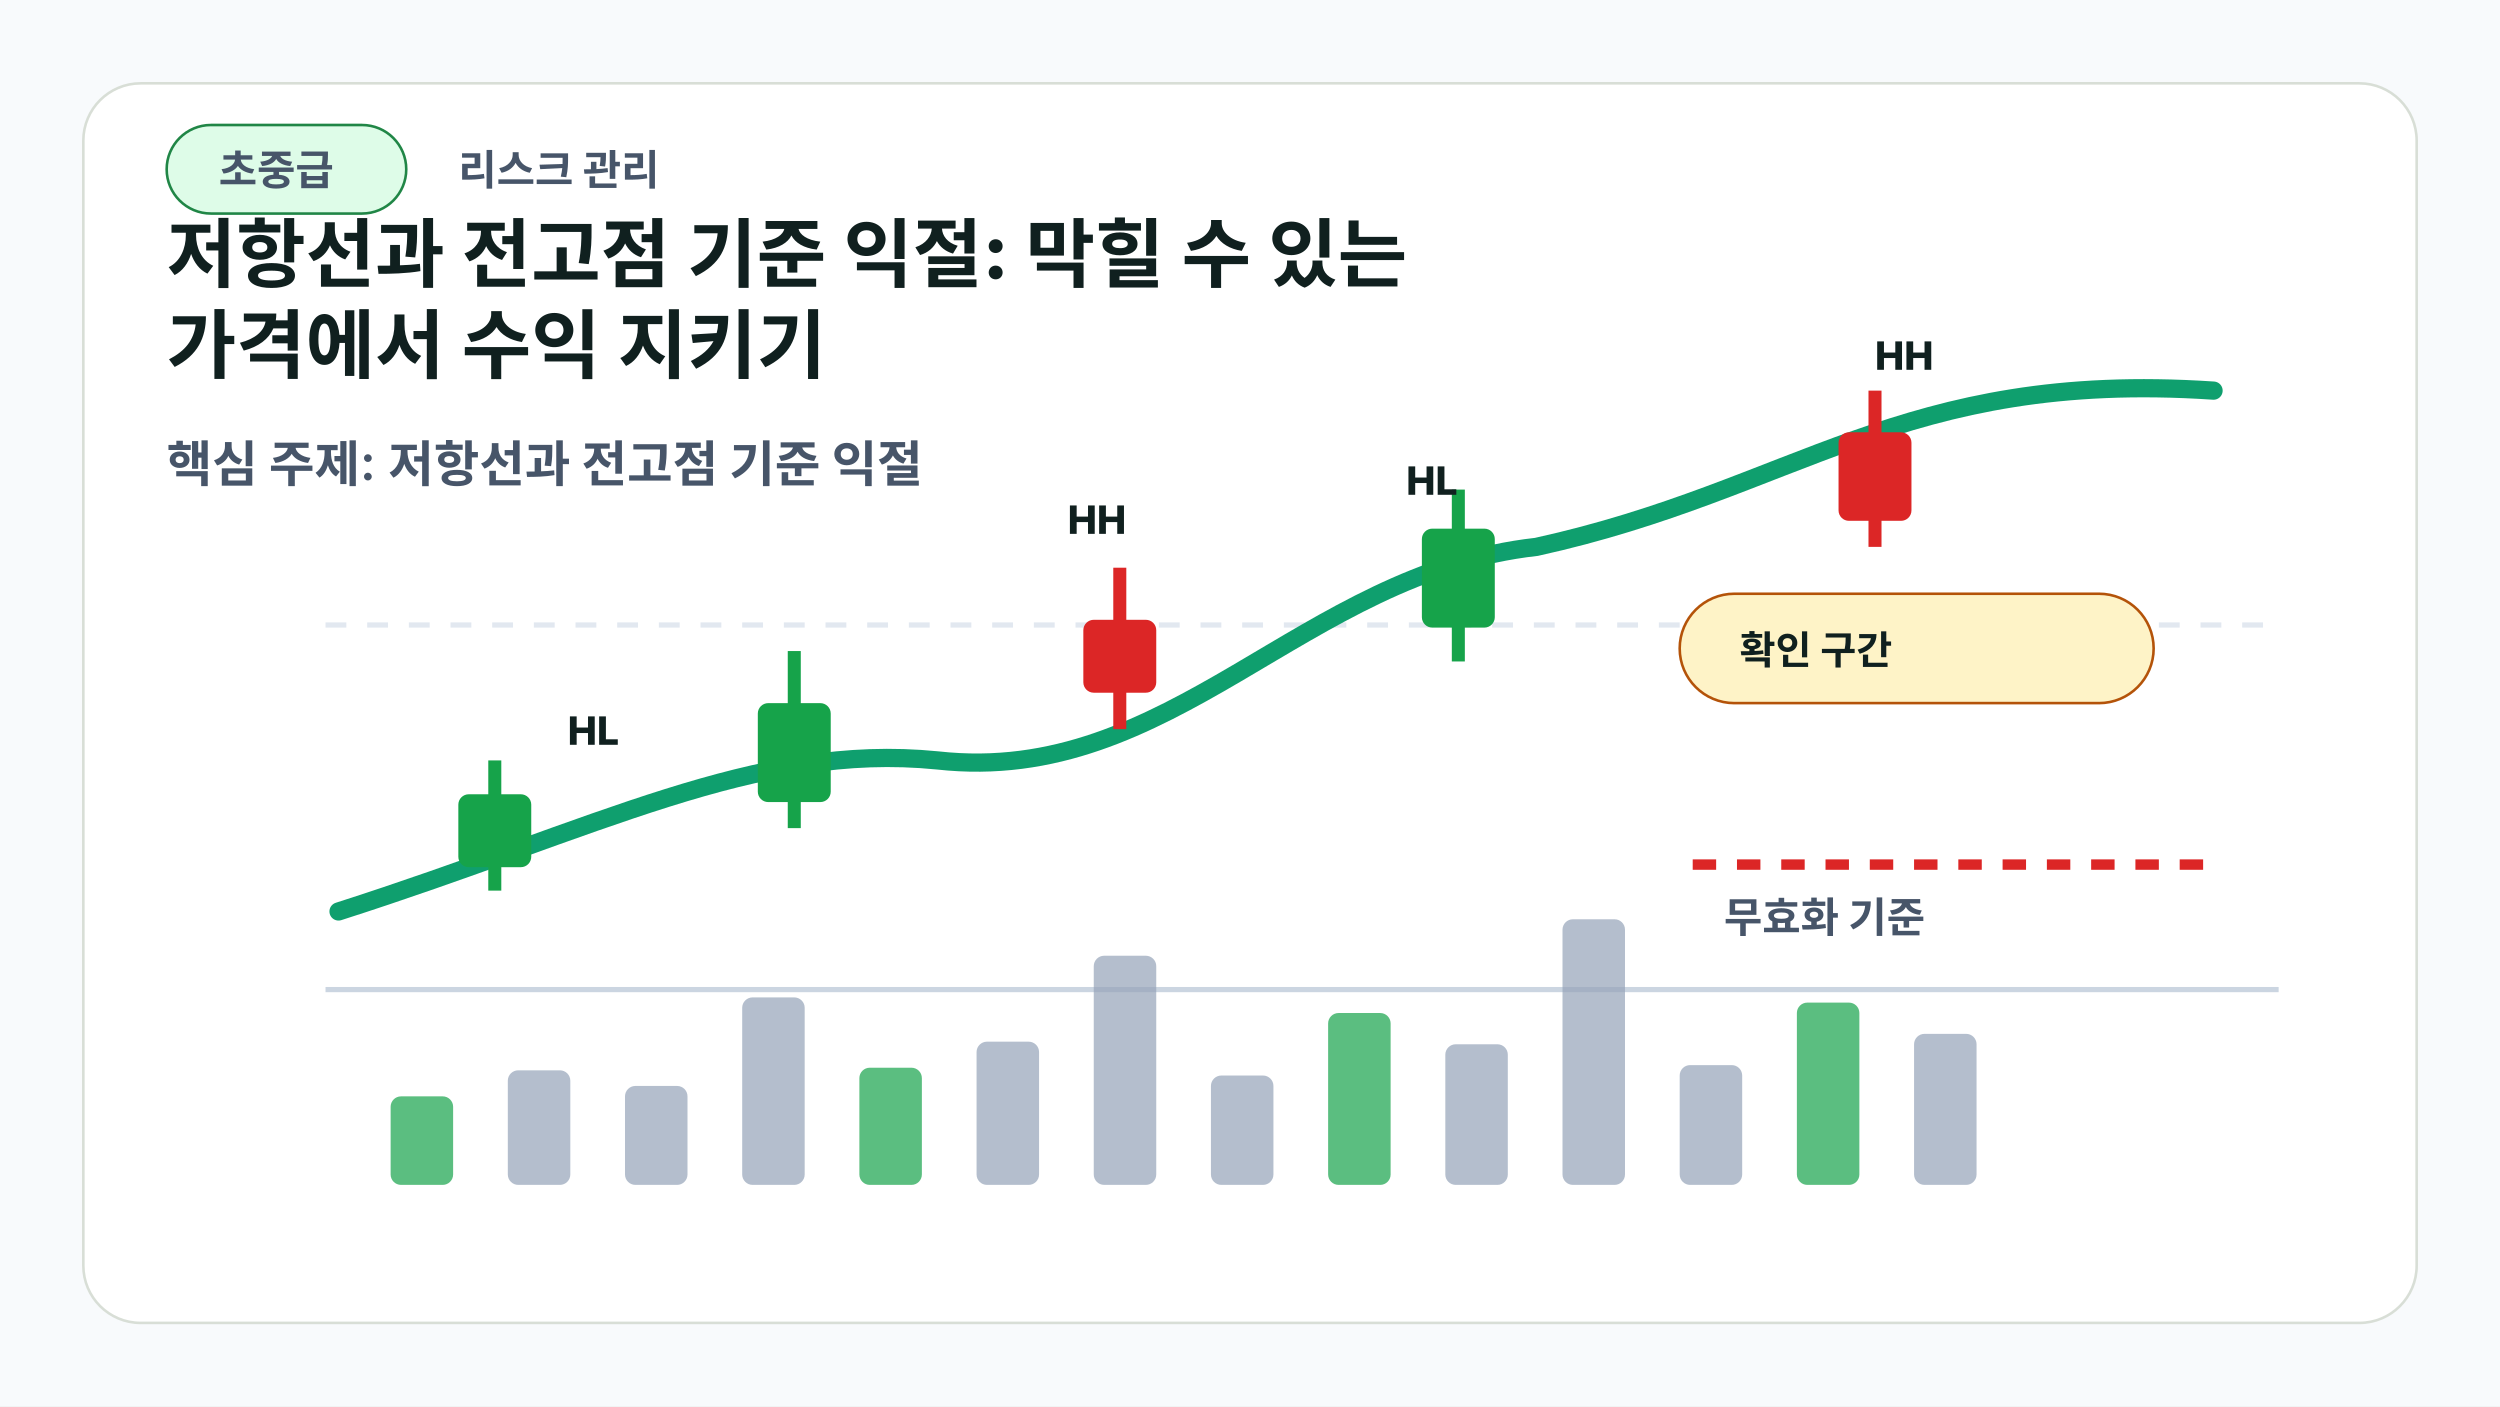
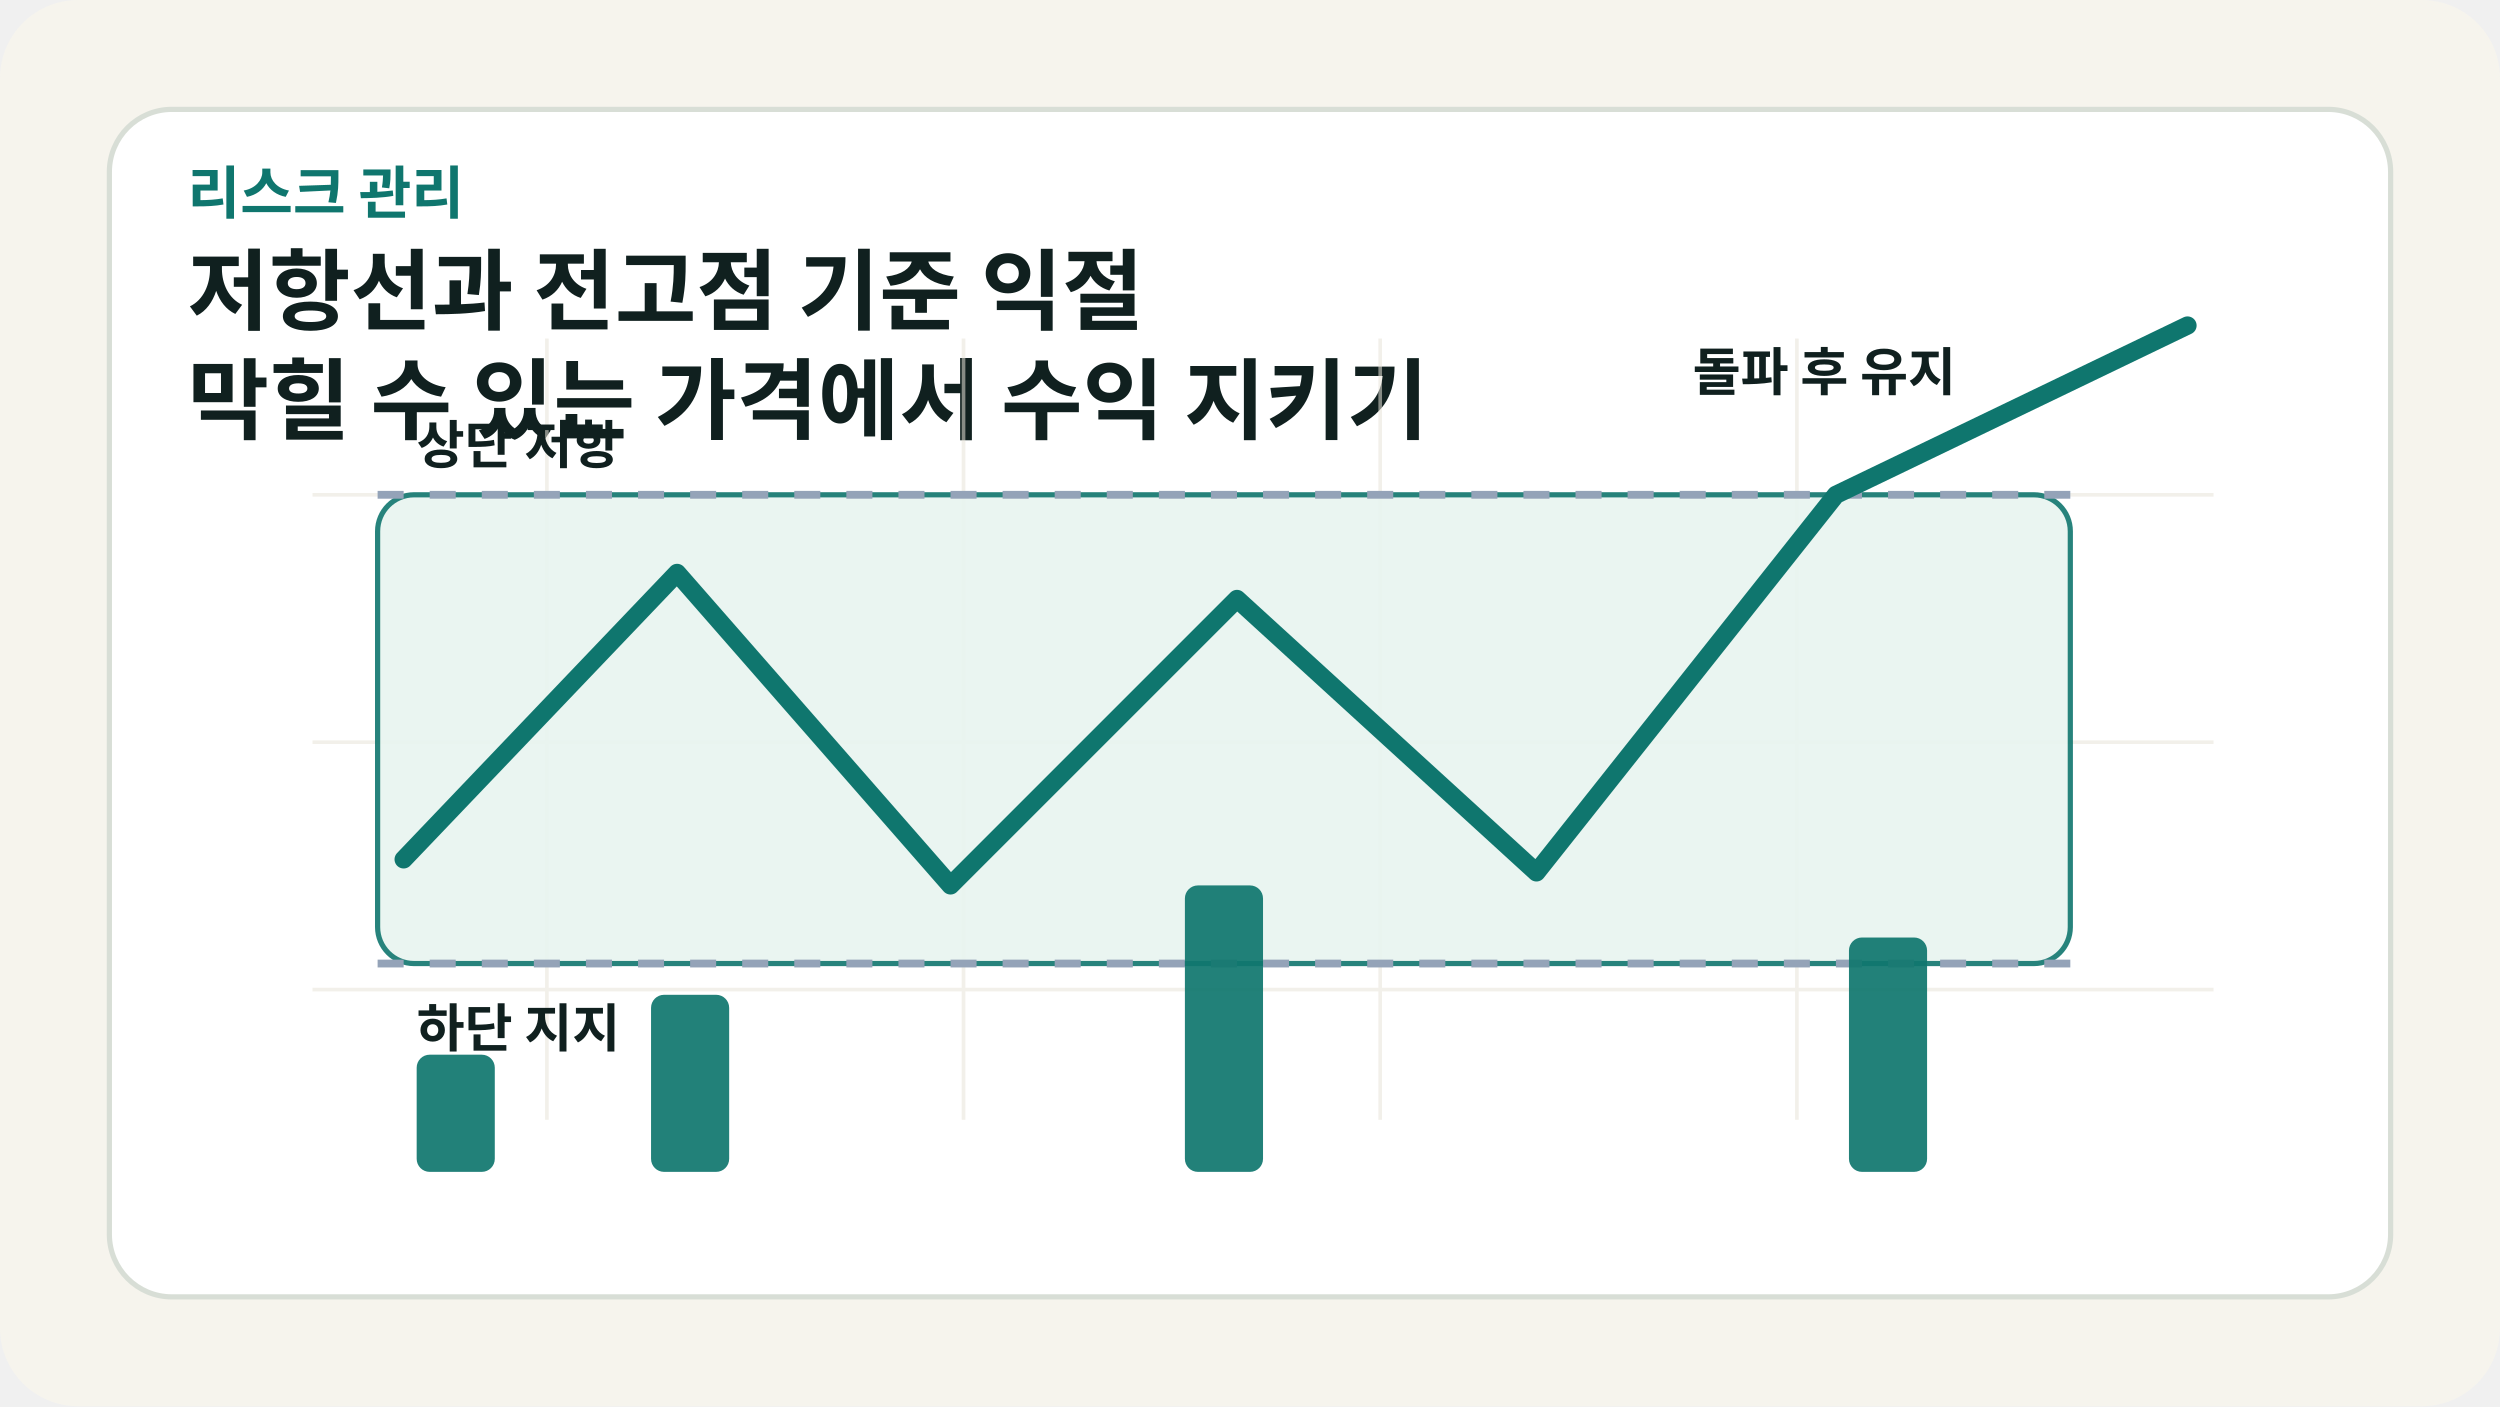
<svg xmlns="http://www.w3.org/2000/svg" width="960" height="540" viewBox="0 0 960 540" role="img" aria-labelledby="title desc">
-   <style>.title{font:800 29px system-ui,-apple-system,Segoe UI,sans-serif;fill:#10201f}.item{font:600 19px system-ui,-apple-system,Segoe UI,sans-serif;fill:#475569}.small{font:700 16px system-ui,-apple-system,Segoe UI,sans-serif;fill:#475569}.label{font:800 15px system-ui,-apple-system,Segoe UI,sans-serif;fill:#10201f}.muted{font:600 14px system-ui,-apple-system,Segoe UI,sans-serif;fill:#64748b}</style>
-   <rect width="960" height="540" fill="#f8fafc" />
-   <rect x="32" y="32" width="896" height="476" rx="22" fill="white" stroke="#d8ded6" />
-   <rect x="64" y="48" width="92" height="34" rx="17" fill="#dcfce7" stroke="#15803d" opacity="0.95" />
-   <text x="84" y="71" class="small">초중급</text>
-   <text x="176" y="71" class="small">리스크 관리</text>
-   <text x="64" y="108" class="title">저항선과 전고점 기준 익절: 막힐 수 있는</text>
-   <text x="64" y="143" class="title">가격에서 수익 지키기</text>
-   <text x="64" y="185" class="item">핵심 주제: 저항선과 전고점 기준 익절</text>
+   <style>
+ .bg{fill:#f6f4ed}.panel{fill:#fff;stroke:#d8ded6;stroke-width:2}.title{font:800 34px system-ui,-apple-system,BlinkMacSystemFont,"Segoe UI",sans-serif;fill:#10201f}.sub{font:800 22px system-ui,-apple-system,BlinkMacSystemFont,"Segoe UI",sans-serif;fill:#0f766e}.label{font:800 20px system-ui,-apple-system,BlinkMacSystemFont,"Segoe UI",sans-serif;fill:#10201f}.note{font:700 17px system-ui,-apple-system,BlinkMacSystemFont,"Segoe UI",sans-serif;fill:#647067}.line{fill:none;stroke:#0f766e;stroke-width:7;stroke-linecap:round;stroke-linejoin:round}.down{fill:none;stroke:#b45309;stroke-width:7;stroke-linecap:round;stroke-linejoin:round}.thin{fill:none;stroke:#94a3b8;stroke-width:4;stroke-linecap:round}.dash{stroke:#94a3b8;stroke-width:3;stroke-dasharray:10 10}.zone{fill:#e8f4ef;stroke:#0f766e;stroke-width:2;opacity:.9}.risk{fill:#fff3df;stroke:#b45309;stroke-width:2}.bar{fill:#0f766e;opacity:.92}.warn{fill:#b45309;opacity:.92}
+ </style>
+   <rect class="bg" width="960" height="540" rx="30" />
+   <rect class="panel" x="42" y="42" width="876" height="456" rx="24" />
+   <text x="72" y="82" class="sub">리스크 관리</text>
+   <text x="72" y="124" class="title">저항선과 전고점 기준 익절</text>
+   <text x="72" y="166" class="title">막힐 수 있는 가격에서 수익 지키기</text>
+   <g opacity=".55">
+     <path d="M120 190H850M120 285H850M120 380H850M210 130V430M370 130V430M530 130V430M690 130V430" stroke="#e7e3d8" stroke-width="1.4" />
+   </g>
+   <rect class="zone" x="145" y="190" width="650" height="180" rx="14" />
+   <path class="dash" d="M145 190H795M145 370H795" />
+   <path class="line" d="M155 330L260 220L365 340L475 230L590 335L705 190L840 125" />
  <g>
-     <line x1="125" y1="380" x2="875" y2="380" stroke="#cbd5e1" stroke-width="2" />
-     <line x1="125" y1="240" x2="875" y2="240" stroke="#e2e8f0" stroke-width="2" stroke-dasharray="8 8" />
-     <path d="M130 350 C230 318 290 285 360 292 C450 302 500 220 590 210 C690 188 730 142 850 150" fill="none" stroke="#0f9f6e" stroke-width="7" stroke-linecap="round" />
-     <line x1="190" y1="342" x2="190" y2="292" stroke="#16a34a" stroke-width="5" />
-     <rect x="176" y="305" width="28" height="28" rx="4" fill="#16a34a" />
-     <line x1="305" y1="318" x2="305" y2="250" stroke="#16a34a" stroke-width="5" />
-     <rect x="291" y="270" width="28" height="38" rx="4" fill="#16a34a" />
-     <line x1="430" y1="280" x2="430" y2="218" stroke="#dc2626" stroke-width="5" />
-     <rect x="416" y="238" width="28" height="28" rx="4" fill="#dc2626" />
-     <line x1="560" y1="254" x2="560" y2="188" stroke="#16a34a" stroke-width="5" />
-     <rect x="546" y="203" width="28" height="38" rx="4" fill="#16a34a" />
-     <line x1="720" y1="210" x2="720" y2="150" stroke="#dc2626" stroke-width="5" />
-     <rect x="706" y="166" width="28" height="34" rx="4" fill="#dc2626" />
-     <rect x="150" y="421" width="24" height="34" rx="4" fill="#16a34a" opacity=".7" />
-     <rect x="195" y="411" width="24" height="44" rx="4" fill="#94a3b8" opacity=".7" />
-     <rect x="240" y="417" width="24" height="38" rx="4" fill="#94a3b8" opacity=".7" />
-     <rect x="285" y="383" width="24" height="72" rx="4" fill="#94a3b8" opacity=".7" />
-     <rect x="330" y="410" width="24" height="45" rx="4" fill="#16a34a" opacity=".7" />
-     <rect x="375" y="400" width="24" height="55" rx="4" fill="#94a3b8" opacity=".7" />
-     <rect x="420" y="367" width="24" height="88" rx="4" fill="#94a3b8" opacity=".7" />
-     <rect x="465" y="413" width="24" height="42" rx="4" fill="#94a3b8" opacity=".7" />
-     <rect x="510" y="389" width="24" height="66" rx="4" fill="#16a34a" opacity=".7" />
-     <rect x="555" y="401" width="24" height="54" rx="4" fill="#94a3b8" opacity=".7" />
-     <rect x="600" y="353" width="24" height="102" rx="4" fill="#94a3b8" opacity=".7" />
-     <rect x="645" y="409" width="24" height="46" rx="4" fill="#94a3b8" opacity=".7" />
-     <rect x="690" y="385" width="24" height="70" rx="4" fill="#16a34a" opacity=".7" />
-     <rect x="735" y="397" width="24" height="58" rx="4" fill="#94a3b8" opacity=".7" />
-     <text x="218" y="286" class="label">HL</text>
-     <text x="410" y="205" class="label">HH</text>
-     <text x="540" y="190" class="label">HL</text>
-     <text x="720" y="142" class="label">HH</text>
-     <rect x="645" y="228" width="182" height="42" rx="21" fill="#fef3c7" stroke="#b45309" />
-     <text x="668" y="255" class="label">확인 구간</text>
-     <line x1="650" y1="332" x2="852" y2="332" stroke="#dc2626" stroke-width="4" stroke-dasharray="9 8" />
-     <text x="662" y="358" class="small">무효화 기준</text>
+     <rect class="bar" x="160" y="405" width="30" height="45" rx="5" />
+     <rect class="bar" x="250" y="382" width="30" height="68" rx="5" />
+     <rect class="bar" x="455" y="340" width="30" height="110" rx="5" />
+     <rect class="bar" x="710" y="360" width="30" height="90" rx="5" />
  </g>
+   <text class="label" x="160" y="178">상단 저항</text>
+   <text class="label" x="160" y="402">하단 지지</text>
+   <text class="label" x="650" y="150">돌파 후 유지</text>
</svg>
